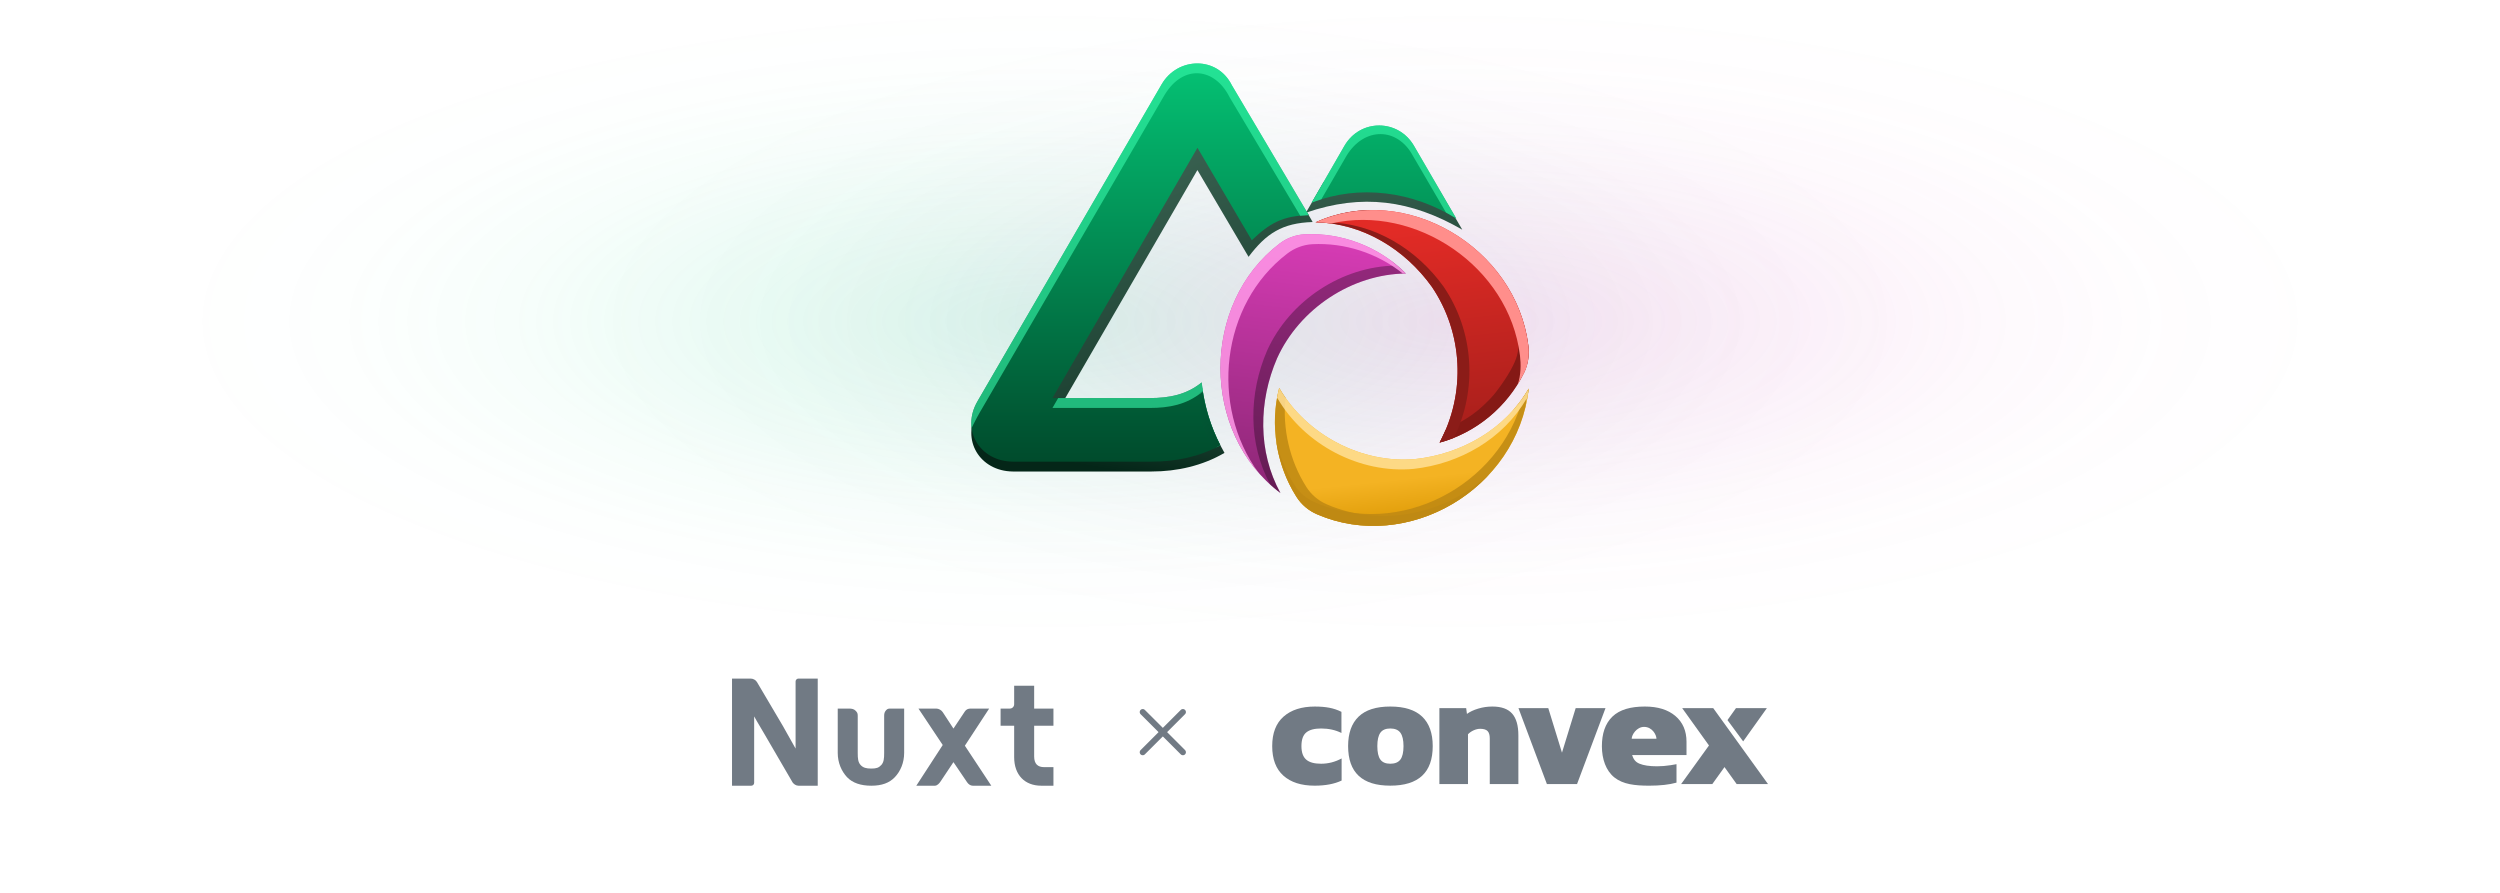
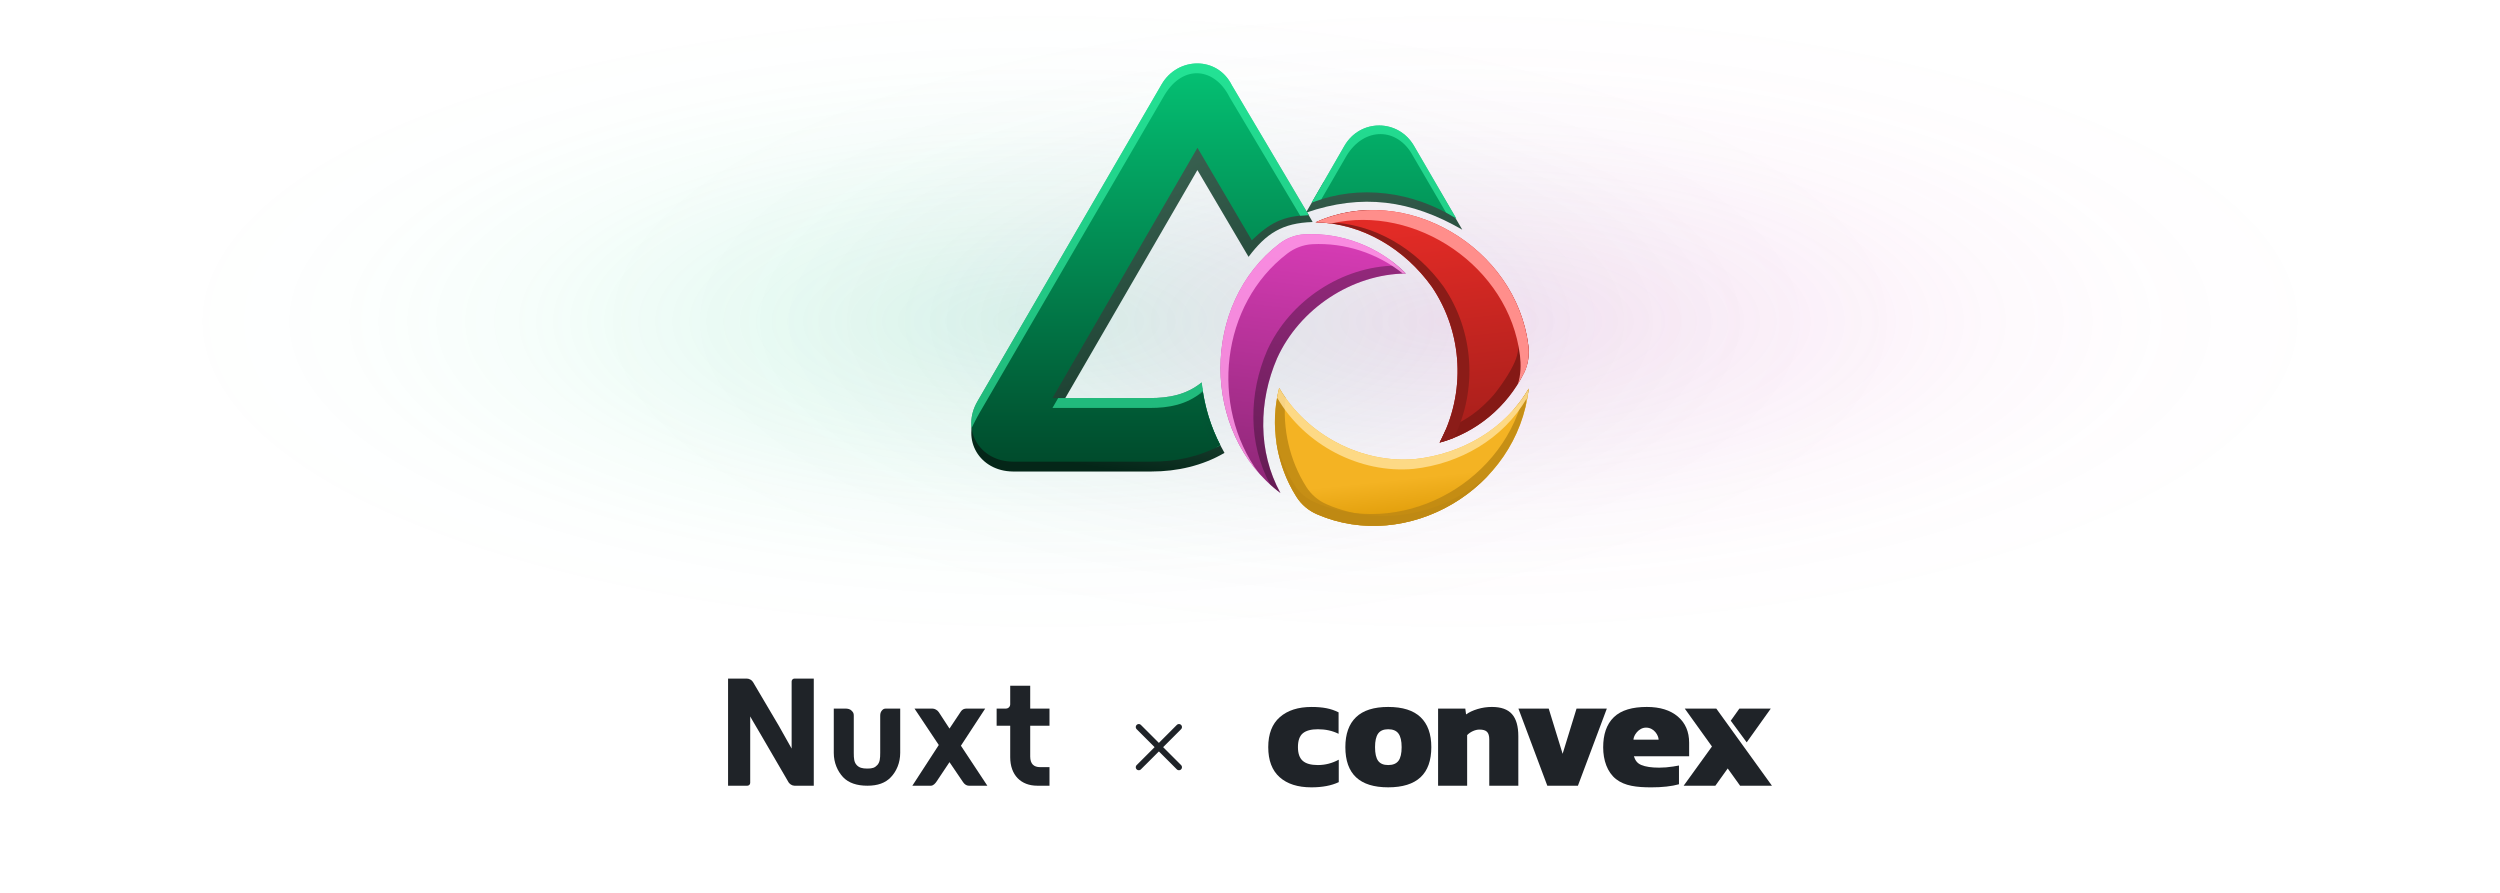
<svg xmlns="http://www.w3.org/2000/svg" width="560" height="200" viewBox="0 0 560 200" fill="none" role="img" aria-label="nuxt-convex-module — the Convex module for Nuxt">
+   <style>.ink{fill:#1f2328}.ink .cross{stroke:#1f2328}.outline{display:none}@media (prefers-color-scheme:dark){.ink{fill:#f0f6fc}.ink .cross{stroke:#f0f6fc}.outline{display:inline;fill:#000;stroke:#000;stroke-linejoin:round;opacity:.55}}</style>
  <defs>
+     <g id="word-nuxt" transform="translate(107.086 144) scale(1)">
+       <path d="M60.32 32C60.666 32 60.96 31.713 60.96 31.36V16.48C60.96 16.48 61.76 17.92 63.2 20.32L69.44 31.04C69.725 31.638 70.359 32 70.88 32H75.2V8H70.88C70.592 8 70.24 8.239 70.24 8.64V23.68L67.36 18.56L61.6 8.8C61.32 8.303 60.717 8 60.16 8H56V32H60.32Z" />
+       <path d="M116.16 14.72H118.24C118.77 14.72 119.2 14.29 119.2 13.76V9.6H123.68V14.72H128V18.56H123.68V25.44C123.68 27.12 124.489 27.84 125.92 27.84H128V32H125.28C121.592 32 119.2 29.611 119.2 25.6V18.56H116.16V14.72Z" />
+       <path d="M94.56 14.72V24.64C94.56 26.881 93.719 28.77 92.48 30.08C91.241 31.39 89.531 32 87.2 32C84.869 32 82.999 31.39 81.76 30.08C80.542 28.77 79.68 26.881 79.68 24.64V14.72H82.24C82.786 14.72 83.323 14.819 83.68 15.2C84.037 15.559 84.16 15.77 84.16 16.32V24.64C84.16 25.929 84.233 26.726 84.8 27.36C85.367 27.973 86.066 28.16 87.2 28.16C88.355 28.16 88.873 27.973 89.44 27.36C90.007 26.726 90.08 25.929 90.08 24.64V16.32C90.08 15.77 90.203 15.421 90.56 15.04C90.874 14.706 91.204 14.714 91.68 14.72C91.746 14.721 91.934 14.72 92 14.72H94.56Z" />
+       <path d="M108.16 23.04L113.6 14.72H109.44C108.916 14.72 108.45 14.908 108.16 15.36L105.6 19.2L103.2 15.52C102.91 15.068 102.284 14.72 101.76 14.72H97.76L103.2 22.88L97.28 32H101.44C101.96 32 102.429 31.486 102.72 31.04L105.6 26.72L108.64 31.2C108.931 31.646 109.4 32 109.92 32H114.08L108.16 23.04Z" />
+     </g>
+     <g id="cross-mark" stroke-linecap="round">
+       <path d="M255.086 162.86L264.086 171.86" />
+       <path d="M264.086 162.86L255.086 171.86" />
+     </g>
+     <g id="word-convex" transform="translate(228.2873 130.0381) scale(0.50826)">
+       <path d="M114.794 86.665C111.454 83.678 109.784 79.264 109.784 73.434C109.784 67.604 111.487 63.19 114.896 60.203C118.301 57.217 122.959 55.721 128.865 55.721C131.319 55.721 133.486 55.897 135.372 56.261C137.258 56.62 139.063 57.228 140.786 58.093V67.552C138.106 66.216 135.064 65.544 131.659 65.544C128.66 65.544 126.445 66.142 125.018 67.336C123.586 68.531 122.873 70.561 122.873 73.434C122.873 76.21 123.575 78.218 124.986 79.458C126.391 80.704 128.617 81.323 131.665 81.323C134.891 81.323 137.955 80.533 140.862 78.957V88.855C137.636 90.385 133.615 91.147 128.801 91.147C122.797 91.147 118.133 89.651 114.794 86.665Z" />
+       <path d="M143.77 73.428C143.77 67.643 145.337 63.246 148.471 60.231C151.605 57.217 156.328 55.715 162.645 55.715C169.006 55.715 173.761 57.222 176.922 60.231C180.078 63.24 181.656 67.643 181.656 73.428C181.656 85.237 175.318 91.141 162.645 91.141C150.06 91.147 143.77 85.242 143.77 73.428ZM167.179 79.457C168.109 78.212 168.574 76.204 168.574 73.433C168.574 70.709 168.109 68.712 167.179 67.444C166.25 66.175 164.737 65.544 162.645 65.544C160.603 65.544 159.122 66.181 158.214 67.444C157.306 68.712 156.853 70.709 156.853 73.433C156.853 76.209 157.306 78.217 158.214 79.457C159.122 80.703 160.597 81.323 162.645 81.323C164.737 81.323 166.244 80.697 167.179 79.457Z" />
+       <path d="M184.638 56.431H196.629L196.97 59.014C198.288 58.058 199.969 57.268 202.011 56.648C204.054 56.028 206.167 55.715 208.35 55.715C212.392 55.715 215.343 56.767 217.207 58.872C219.071 60.976 220.001 64.224 220.001 68.627V90.43H207.194V69.987C207.194 68.456 206.864 67.359 206.205 66.687C205.546 66.016 204.443 65.686 202.898 65.686C201.947 65.686 200.968 65.914 199.969 66.369C198.969 66.824 198.131 67.41 197.445 68.126V90.43H184.638V56.431Z" />
+       <path d="M220.038 56.432H233.391L239.524 76.369L245.658 56.432H259.011L246.268 90.43H232.775L220.038 56.432Z" />
+       <path d="M263.043 87.506C259.195 84.469 257.396 79.196 257.396 73.502C257.396 67.956 258.828 63.388 262.097 60.231C265.366 57.074 270.349 55.715 276.639 55.715C282.426 55.715 286.976 57.126 290.3 59.947C293.618 62.768 295.282 66.619 295.282 71.494V77.449H270.927C271.532 79.218 272.299 80.498 274.185 81.289C276.071 82.08 278.703 82.472 282.07 82.472C284.08 82.472 286.133 82.307 288.219 81.972C288.954 81.852 290.165 81.664 290.802 81.522V89.787C287.619 90.697 283.377 91.152 278.595 91.152C272.159 91.147 266.89 90.544 263.043 87.506ZM281.826 70.134C281.826 68.451 279.984 64.827 276.282 64.827C272.942 64.827 270.738 68.394 270.738 70.134H281.826Z" />
+       <path d="M305.338 73.144L293.346 56.432H307.245L331.773 90.43H317.74L312.287 82.825L306.835 90.43H292.865L305.338 73.144Z" />
+       <path d="M317.431 56.432H331.265L320.647 71.318L313.622 61.779L317.431 56.432Z" />
+     </g>
    <radialGradient id="wash-nuxt" cx="0.5" cy="0.5" r="0.5">
      <stop offset="0" stop-color="#00DC82" stop-opacity="0.16" />
      <stop offset="0.35" stop-color="#00DC82" stop-opacity="0.083" />
      <stop offset="0.6" stop-color="#00DC82" stop-opacity="0.032" />
      <stop offset="0.8" stop-color="#00DC82" stop-opacity="0.008" />
      <stop offset="1" stop-color="#00DC82" stop-opacity="0" />
    </radialGradient>
    <radialGradient id="wash-convex" cx="0.5" cy="0.5" r="0.5">
      <stop offset="0" stop-color="#D83CB6" stop-opacity="0.16" />
      <stop offset="0.35" stop-color="#D83CB6" stop-opacity="0.083" />
      <stop offset="0.6" stop-color="#D83CB6" stop-opacity="0.032" />
      <stop offset="0.8" stop-color="#D83CB6" stop-opacity="0.008" />
      <stop offset="1" stop-color="#D83CB6" stop-opacity="0" />
    </radialGradient>
  </defs>
  <ellipse cx="234" cy="72" rx="196" ry="72" fill="url(#wash-nuxt)" />
  <ellipse cx="326" cy="72" rx="196" ry="72" fill="url(#wash-convex)" />
  <g transform="translate(208.4751 -5.3921) scale(4.4274)">
    <path d="M11.085 21.857H6.16L2.366 22.022C1.523 23.471 2.482 25.055 4.15 25.073H11.185C12.465 25.073 13.754 24.781 14.864 24.131C14.319 23.17 13.901 22.131 13.75 21.032C12.974 21.684 12.075 21.857 11.085 21.857Z" fill="url(#paint0_linear_3976_1446)" />
    <path d="M15.233 6.655C14.493 5.169 12.491 5.222 11.685 6.604L2.363 22.649L6.157 22.484L13.494 9.821L16.082 14.212C16.976 13.026 17.787 12.5 19.324 12.451L19.066 12L15.233 6.655Z" fill="url(#paint1_linear_3976_1446)" />
    <path d="M24.454 9.349C23.664 7.992 21.743 7.966 20.936 9.349L19.866 10.455L18.984 11.98C21.825 10.995 24.305 11.342 26.895 12.839L25.771 10.914L24.454 9.349Z" fill="url(#paint2_linear_3976_1446)" />
    <path d="M11.688 5.478C12.494 4.096 14.496 4.042 15.236 5.529L19.128 12.103C17.802 12.137 17.146 12.511 16.245 13.374L13.497 8.694L6.16 21.358H11.085C12.054 21.358 12.943 21.191 13.711 20.565C13.824 21.672 14.138 22.757 14.652 23.746C13.581 24.335 12.4 24.574 11.185 24.574H4.15C2.482 24.556 1.523 22.972 2.366 21.523L11.688 5.478Z" fill="url(#paint3_linear_3976_1446)" />
    <path d="M20.933 8.594C21.74 7.211 23.661 7.237 24.451 8.594L26.591 12.274C24.397 10.908 21.712 10.527 19.277 11.469L20.933 8.594Z" fill="url(#paint4_linear_3976_1446)" />
    <path d="M11.688 5.478C12.494 4.096 14.496 4.042 15.236 5.529L19.128 12.103C19.028 12.106 18.791 12.131 18.699 12.137L15.122 6.137C14.382 4.65 12.803 4.444 11.846 5.999L2.473 22.103C2.309 22.385 2.071 22.871 2.071 22.871C2.015 22.444 2.102 21.977 2.366 21.523L11.688 5.478ZM11.085 21.358C12.054 21.358 12.943 21.191 13.711 20.565C13.824 21.672 14.138 22.757 14.652 23.746C14.588 23.781 14.523 23.815 14.458 23.848C14.058 22.969 13.809 22.025 13.711 21.065C12.943 21.691 12.054 21.858 11.085 21.858H6.16L6.45 21.358H11.085Z" fill="#38F9AA" fill-opacity="0.6" style="fill:#38F9AA;fill:color(display-p3 0.22 0.977 0.667);fill-opacity:0.6;" />
    <path d="M20.933 8.594C21.74 7.211 23.661 7.237 24.451 8.594L26.591 12.274C26.446 12.184 26.218 12.05 26.07 11.969L24.393 9.094C23.61 7.645 21.934 7.631 21.042 9.094L19.762 11.305C19.64 11.345 19.397 11.422 19.277 11.469L20.933 8.594Z" fill="#38F9AA" fill-opacity="0.6" style="fill:#38F9AA;fill:color(display-p3 0.22 0.977 0.667);fill-opacity:0.6;" />
    <path d="M14.313 23.918L14.653 23.743C14.187 22.839 13.882 21.838 13.741 20.832L13.598 20.934L13.702 22.642L14.313 23.918Z" fill="url(#paint5_linear_3976_1446)" />
    <path d="M24.539 24.44C26.861 24.182 29.051 22.945 30.257 20.879C29.686 25.988 24.099 29.217 19.539 27.234C19.119 27.052 18.757 26.749 18.509 26.359C17.485 24.75 17.148 22.703 17.632 20.845C19.015 23.231 21.826 24.694 24.539 24.44Z" fill="url(#paint6_linear_3976_1446)" />
    <path d="M30.257 20.879C30.246 20.976 30.234 21.072 30.219 21.167C29.978 21.472 29.713 21.753 29.428 22.011C29.739 21.667 30.017 21.289 30.257 20.879ZM19.539 27.234C19.119 27.052 18.757 26.749 18.509 26.359C17.485 24.75 17.148 22.703 17.632 20.845C17.731 21.016 17.838 21.183 17.952 21.345C17.789 22.913 18.166 24.534 19.009 25.859C19.257 26.249 19.619 26.552 20.039 26.734C22.873 27.967 26.104 27.186 28.281 25.191C26.122 27.548 22.599 28.565 19.539 27.234Z" fill="#BF8913" fill-opacity="0.85" style="fill:#BF8913;fill:color(display-p3 0.749 0.537 0.074);fill-opacity:0.85;" />
    <path d="M30.258 20.879C29.687 25.988 24.1 29.217 19.54 27.234C19.12 27.052 18.758 26.749 18.51 26.359C17.951 25.481 17.597 24.473 17.469 23.437C17.643 24.26 17.96 25.052 18.41 25.759C18.658 26.149 19.02 26.452 19.44 26.634C23.675 28.475 28.795 25.822 29.961 21.343C30.066 21.193 30.165 21.039 30.258 20.879Z" fill="#BF8913" fill-opacity="0.85" style="fill:#BF8913;fill:color(display-p3 0.749 0.537 0.074);fill-opacity:0.85;" />
    <path d="M24.538 24.44C26.86 24.182 29.05 22.945 30.256 20.879C30.222 21.184 30.17 21.482 30.102 21.772C30.123 21.642 30.141 21.511 30.156 21.379C28.95 23.445 26.76 24.682 24.438 24.94C21.725 25.194 18.914 23.731 17.531 21.345C17.52 21.386 17.51 21.426 17.5 21.467C17.534 21.258 17.578 21.05 17.631 20.845C19.014 23.231 21.825 24.694 24.538 24.44Z" fill="#FFDF97" fill-opacity="0.85" style="fill:#FFDF97;fill:color(display-p3 1 0.875 0.592);fill-opacity:0.85;" />
    <path d="M17.524 19.346C16.583 21.521 16.542 24.068 17.696 26.165C13.634 23.109 13.679 16.569 17.646 13.544C18.013 13.265 18.45 13.099 18.907 13.073C20.788 12.974 22.699 13.701 24.04 15.056C21.316 15.083 18.664 16.827 17.524 19.346Z" fill="url(#paint7_linear_3976_1446)" />
    <path d="M17.525 19.346C16.584 21.521 16.543 24.068 17.697 26.165C17.518 26.03 17.347 25.889 17.184 25.741C16.043 23.649 16.088 21.113 17.025 18.946C18.165 16.427 20.817 14.683 23.541 14.656C23.439 14.553 23.333 14.453 23.224 14.357C23.514 14.567 23.788 14.8 24.041 15.056C21.317 15.083 18.665 16.827 17.525 19.346Z" fill="black" fill-opacity="0.3" style="fill:black;fill-opacity:0.3;" />
    <path d="M17.646 13.544C18.013 13.265 18.45 13.099 18.907 13.073C20.788 12.974 22.699 13.701 24.04 15.056C23.99 15.057 23.939 15.058 23.889 15.059C22.602 14.026 20.943 13.487 19.307 13.573C18.85 13.599 18.413 13.765 18.046 14.044C14.657 16.628 14.13 21.778 16.582 25.13C13.684 21.813 14.083 16.261 17.646 13.544Z" fill="#FF99E8" fill-opacity="0.85" style="fill:#FF99E8;fill:color(display-p3 1 0.6 0.91);fill-opacity:0.85;" />
    <path d="M25.353 15.725C23.979 13.809 21.829 12.505 19.473 12.465C24.027 10.398 29.63 13.75 30.24 18.705C30.296 19.165 30.222 19.634 30.018 20.049C29.167 21.778 27.589 23.118 25.745 23.614C27.096 21.108 26.93 18.047 25.353 15.725Z" fill="url(#paint8_linear_3976_1446)" />
    <path d="M30.019 20.085C30.223 19.671 30.297 19.202 30.24 18.742C30.018 16.931 29.128 15.334 27.867 14.138C27.867 14.138 28.37 14.737 28.634 15.16C28.902 15.591 29.028 15.849 29.223 16.318C29.446 16.855 29.582 17.164 29.669 17.739L29.671 17.748C29.755 18.303 29.806 18.644 29.669 19.191C29.553 19.657 29.131 20.298 29.131 20.298C29.131 20.298 28.692 20.999 28.316 21.384C28.002 21.705 27.785 21.914 27.422 22.18C26.962 22.516 26.047 22.984 26.047 22.984L25.754 23.605C27.598 23.109 29.168 21.814 30.019 20.085Z" fill="#851915" style="fill:#851915;fill:color(display-p3 0.522 0.098 0.082);fill-opacity:1;" />
    <path d="M25.353 15.725C23.979 13.809 21.829 12.505 19.473 12.465C20.506 11.996 21.593 11.806 22.663 11.85C21.789 11.887 20.913 12.084 20.073 12.465C22.429 12.505 24.579 13.809 25.953 15.725C27.479 17.972 27.684 20.912 26.471 23.37C26.234 23.466 25.992 23.548 25.745 23.614C27.096 21.108 26.93 18.047 25.353 15.725Z" fill="#8B1C18" style="fill:#8B1C18;fill:color(display-p3 0.545 0.11 0.094);fill-opacity:1;" />
    <path d="M30.24 18.705C29.63 13.75 24.027 10.398 19.473 12.465C19.74 12.47 20.004 12.49 20.264 12.526C24.525 11.535 29.26 14.701 29.813 19.196C29.869 19.656 29.866 20.195 29.699 20.675L30.031 20.078C30.235 19.663 30.296 19.165 30.24 18.705Z" fill="#FF8E8B" style="fill:#FF8E8B;fill:color(display-p3 1 0.557 0.545);fill-opacity:1;" />
    <defs>
      <linearGradient id="paint0_linear_3976_1446" x1="2.644" y1="15.729" x2="1.302" y2="23.665" gradientUnits="userSpaceOnUse">
        <stop stop-color="#466F5E" style="stop-color:#466F5E;stop-color:color(display-p3 0.275 0.435 0.369);stop-opacity:1;" />
        <stop offset="1" stop-color="#042618" style="stop-color:#042618;stop-color:color(display-p3 0.016 0.149 0.094);stop-opacity:1;" />
      </linearGradient>
      <linearGradient id="paint1_linear_3976_1446" x1="4.503" y1="7.039" x2="12.89" y2="28.924" gradientUnits="userSpaceOnUse">
        <stop stop-color="#466F5E" style="stop-color:#466F5E;stop-color:color(display-p3 0.275 0.435 0.369);stop-opacity:1;" />
        <stop offset="1" stop-color="#042618" style="stop-color:#042618;stop-color:color(display-p3 0.016 0.149 0.094);stop-opacity:1;" />
      </linearGradient>
      <linearGradient id="paint2_linear_3976_1446" x1="17.183" y1="5.183" x2="19.106" y2="25.617" gradientUnits="userSpaceOnUse">
        <stop stop-color="#466F5E" style="stop-color:#466F5E;stop-color:color(display-p3 0.275 0.435 0.369);stop-opacity:1;" />
        <stop offset="1" stop-color="#042618" style="stop-color:#042618;stop-color:color(display-p3 0.016 0.149 0.094);stop-opacity:1;" />
      </linearGradient>
      <linearGradient id="paint3_linear_3976_1446" x1="17.216" y1="4.428" x2="17.216" y2="24.574" gradientUnits="userSpaceOnUse">
        <stop stop-color="#04C274" style="stop-color:#04C274;stop-color:color(display-p3 0.016 0.761 0.455);stop-opacity:1;" />
        <stop offset="1" stop-color="#004B2C" style="stop-color:#004B2C;stop-color:color(display-p3 0 0.294 0.172);stop-opacity:1;" />
      </linearGradient>
      <linearGradient id="paint4_linear_3976_1446" x1="17.215" y1="4.428" x2="17.215" y2="24.574" gradientUnits="userSpaceOnUse">
        <stop stop-color="#04C274" style="stop-color:#04C274;stop-color:color(display-p3 0.016 0.761 0.455);stop-opacity:1;" />
        <stop offset="1" stop-color="#004B2C" style="stop-color:#004B2C;stop-color:color(display-p3 0 0.294 0.172);stop-opacity:1;" />
      </linearGradient>
      <linearGradient id="paint5_linear_3976_1446" x1="13.57" y1="21.043" x2="15.415" y2="23.372" gradientUnits="userSpaceOnUse">
        <stop stop-color="#22BC7D" style="stop-color:#22BC7D;stop-color:color(display-p3 0.133 0.737 0.49);stop-opacity:1;" />
        <stop offset="0.02" stop-color="#22BC7D" style="stop-color:#22BC7D;stop-color:color(display-p3 0.133 0.737 0.49);stop-opacity:1;" />
        <stop offset="0.05" stop-color="#015C37" style="stop-color:#015C37;stop-color:color(display-p3 0.004 0.361 0.216);stop-opacity:1;" />
        <stop offset="1" stop-color="#014D2E" style="stop-color:#014D2E;stop-color:color(display-p3 0.004 0.302 0.18);stop-opacity:1;" />
      </linearGradient>
      <linearGradient id="paint6_linear_3976_1446" x1="23.558" y1="25.494" x2="23.835" y2="28.156" gradientUnits="userSpaceOnUse">
        <stop stop-color="#F4B323" style="stop-color:#F4B323;stop-color:color(display-p3 0.957 0.702 0.137);stop-opacity:1;" />
        <stop offset="1" stop-color="#D99500" style="stop-color:#D99500;stop-color:color(display-p3 0.851 0.584 0);stop-opacity:1;" />
      </linearGradient>
      <linearGradient id="paint7_linear_3976_1446" x1="18.731" y1="12.845" x2="17.108" y2="26.371" gradientUnits="userSpaceOnUse">
        <stop stop-color="#D83CB6" style="stop-color:#D83CB6;stop-color:color(display-p3 0.847 0.235 0.714);stop-opacity:1;" />
        <stop offset="1" stop-color="#8B2674" style="stop-color:#8B2674;stop-color:color(display-p3 0.545 0.149 0.455);stop-opacity:1;" />
      </linearGradient>
      <linearGradient id="paint8_linear_3976_1446" x1="26.282" y1="12.489" x2="27.475" y2="23.107" gradientUnits="userSpaceOnUse">
        <stop stop-color="#E22B26" style="stop-color:#E22B26;stop-color:color(display-p3 0.886 0.169 0.149);stop-opacity:1;" />
        <stop offset="1" stop-color="#A81F1B" style="stop-color:#A81F1B;stop-color:color(display-p3 0.659 0.122 0.106);stop-opacity:1;" />
      </linearGradient>
    </defs>
  </g>
-   <g fill="#717a84" transform="translate(107.9715 144) scale(1)">
-     <path d="M60.32 32C60.666 32 60.96 31.713 60.96 31.36V16.48C60.96 16.48 61.76 17.92 63.2 20.32L69.44 31.04C69.725 31.638 70.359 32 70.88 32H75.2V8H70.88C70.592 8 70.24 8.239 70.24 8.64V23.68L67.36 18.56L61.6 8.8C61.32 8.303 60.717 8 60.16 8H56V32H60.32Z" />
-     <path d="M116.16 14.72H118.24C118.77 14.72 119.2 14.29 119.2 13.76V9.6H123.68V14.72H128V18.56H123.68V25.44C123.68 27.12 124.489 27.84 125.92 27.84H128V32H125.28C121.592 32 119.2 29.611 119.2 25.6V18.56H116.16V14.72Z" />
-     <path d="M94.56 14.72V24.64C94.56 26.881 93.719 28.77 92.48 30.08C91.241 31.39 89.531 32 87.2 32C84.869 32 82.999 31.39 81.76 30.08C80.542 28.77 79.68 26.881 79.68 24.64V14.72H82.24C82.786 14.72 83.323 14.819 83.68 15.2C84.037 15.559 84.16 15.77 84.16 16.32V24.64C84.16 25.929 84.233 26.726 84.8 27.36C85.367 27.973 86.066 28.16 87.2 28.16C88.355 28.16 88.873 27.973 89.44 27.36C90.007 26.726 90.08 25.929 90.08 24.64V16.32C90.08 15.77 90.203 15.421 90.56 15.04C90.874 14.706 91.204 14.714 91.68 14.72C91.746 14.721 91.934 14.72 92 14.72H94.56Z" />
-     <path d="M108.16 23.04L113.6 14.72H109.44C108.916 14.72 108.45 14.908 108.16 15.36L105.6 19.2L103.2 15.52C102.91 15.068 102.284 14.72 101.76 14.72H97.76L103.2 22.88L97.28 32H101.44C101.96 32 102.429 31.486 102.72 31.04L105.6 26.72L108.64 31.2C108.931 31.646 109.4 32 109.92 32H114.08L108.16 23.04Z" />
+   <g class="outline">
+     <use href="#word-nuxt" stroke-width="2" />
+     <use href="#cross-mark" stroke-width="3.35" />
+     <use href="#word-convex" stroke-width="3.935" />
  </g>
-   <g stroke="#717a84" stroke-width="1.35" stroke-linecap="round">
-     <path d="M255.971 159.5L264.971 168.5" />
-     <path d="M264.971 159.5L255.971 168.5" />
-   </g>
-   <g fill="#717a84" transform="translate(230.0486 130.3893) scale(0.5003)">
-     <path d="M114.794 86.665C111.454 83.678 109.784 79.264 109.784 73.434C109.784 67.604 111.487 63.19 114.896 60.203C118.301 57.217 122.959 55.721 128.865 55.721C131.319 55.721 133.486 55.897 135.372 56.261C137.258 56.62 139.063 57.228 140.786 58.093V67.552C138.106 66.216 135.064 65.544 131.659 65.544C128.66 65.544 126.445 66.142 125.018 67.336C123.586 68.531 122.873 70.561 122.873 73.434C122.873 76.21 123.575 78.218 124.986 79.458C126.391 80.704 128.617 81.323 131.665 81.323C134.891 81.323 137.955 80.533 140.862 78.957V88.855C137.636 90.385 133.615 91.147 128.801 91.147C122.797 91.147 118.133 89.651 114.794 86.665Z" />
-     <path d="M143.77 73.428C143.77 67.643 145.337 63.246 148.471 60.231C151.605 57.217 156.328 55.715 162.645 55.715C169.006 55.715 173.761 57.222 176.922 60.231C180.078 63.24 181.656 67.643 181.656 73.428C181.656 85.237 175.318 91.141 162.645 91.141C150.06 91.147 143.77 85.242 143.77 73.428ZM167.179 79.457C168.109 78.212 168.574 76.204 168.574 73.433C168.574 70.709 168.109 68.712 167.179 67.444C166.25 66.175 164.737 65.544 162.645 65.544C160.603 65.544 159.122 66.181 158.214 67.444C157.306 68.712 156.853 70.709 156.853 73.433C156.853 76.209 157.306 78.217 158.214 79.457C159.122 80.703 160.597 81.323 162.645 81.323C164.737 81.323 166.244 80.697 167.179 79.457Z" />
-     <path d="M184.638 56.431H196.629L196.97 59.014C198.288 58.058 199.969 57.268 202.011 56.648C204.054 56.028 206.167 55.715 208.35 55.715C212.392 55.715 215.343 56.767 217.207 58.872C219.071 60.976 220.001 64.224 220.001 68.627V90.43H207.194V69.987C207.194 68.456 206.864 67.359 206.205 66.687C205.546 66.016 204.443 65.686 202.898 65.686C201.947 65.686 200.968 65.914 199.969 66.369C198.969 66.824 198.131 67.41 197.445 68.126V90.43H184.638V56.431Z" />
-     <path d="M220.038 56.432H233.391L239.524 76.369L245.658 56.432H259.011L246.268 90.43H232.775L220.038 56.432Z" />
-     <path d="M263.043 87.506C259.195 84.469 257.396 79.196 257.396 73.502C257.396 67.956 258.828 63.388 262.097 60.231C265.366 57.074 270.349 55.715 276.639 55.715C282.426 55.715 286.976 57.126 290.3 59.947C293.618 62.768 295.282 66.619 295.282 71.494V77.449H270.927C271.532 79.218 272.299 80.498 274.185 81.289C276.071 82.08 278.703 82.472 282.07 82.472C284.08 82.472 286.133 82.307 288.219 81.972C288.954 81.852 290.165 81.664 290.802 81.522V89.787C287.619 90.697 283.377 91.152 278.595 91.152C272.159 91.147 266.89 90.544 263.043 87.506ZM281.826 70.134C281.826 68.451 279.984 64.827 276.282 64.827C272.942 64.827 270.738 68.394 270.738 70.134H281.826Z" />
-     <path d="M305.338 73.144L293.346 56.432H307.245L331.773 90.43H317.74L312.287 82.825L306.835 90.43H292.865L305.338 73.144Z" />
-     <path d="M317.431 56.432H331.265L320.647 71.318L313.622 61.779L317.431 56.432Z" />
+   <g class="ink">
+     <use href="#word-nuxt" />
+     <use class="cross" href="#cross-mark" stroke-width="1.35" />
+     <use href="#word-convex" />
  </g>
</svg>
